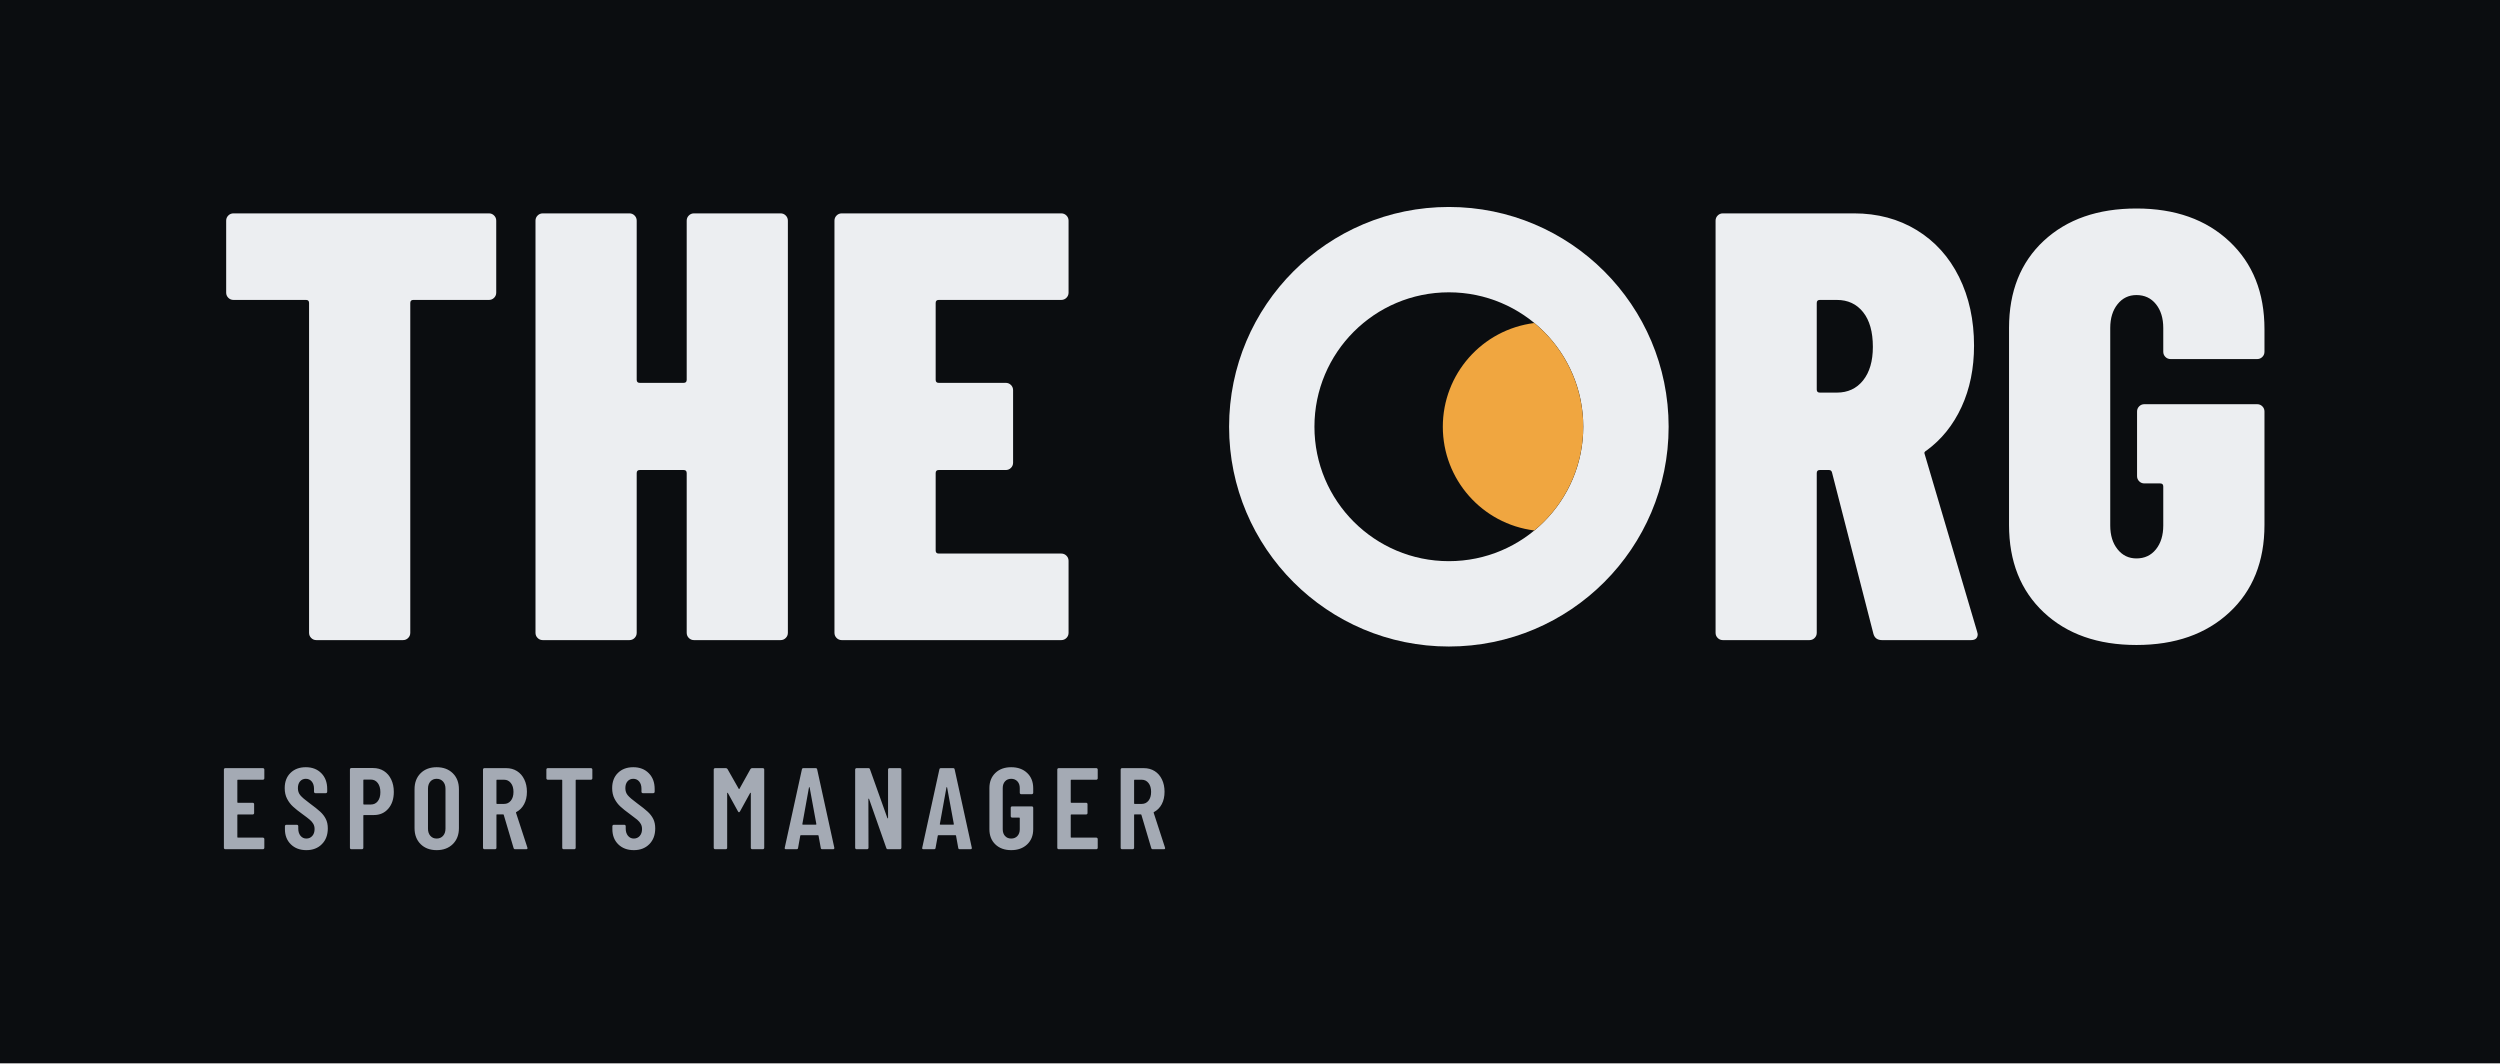
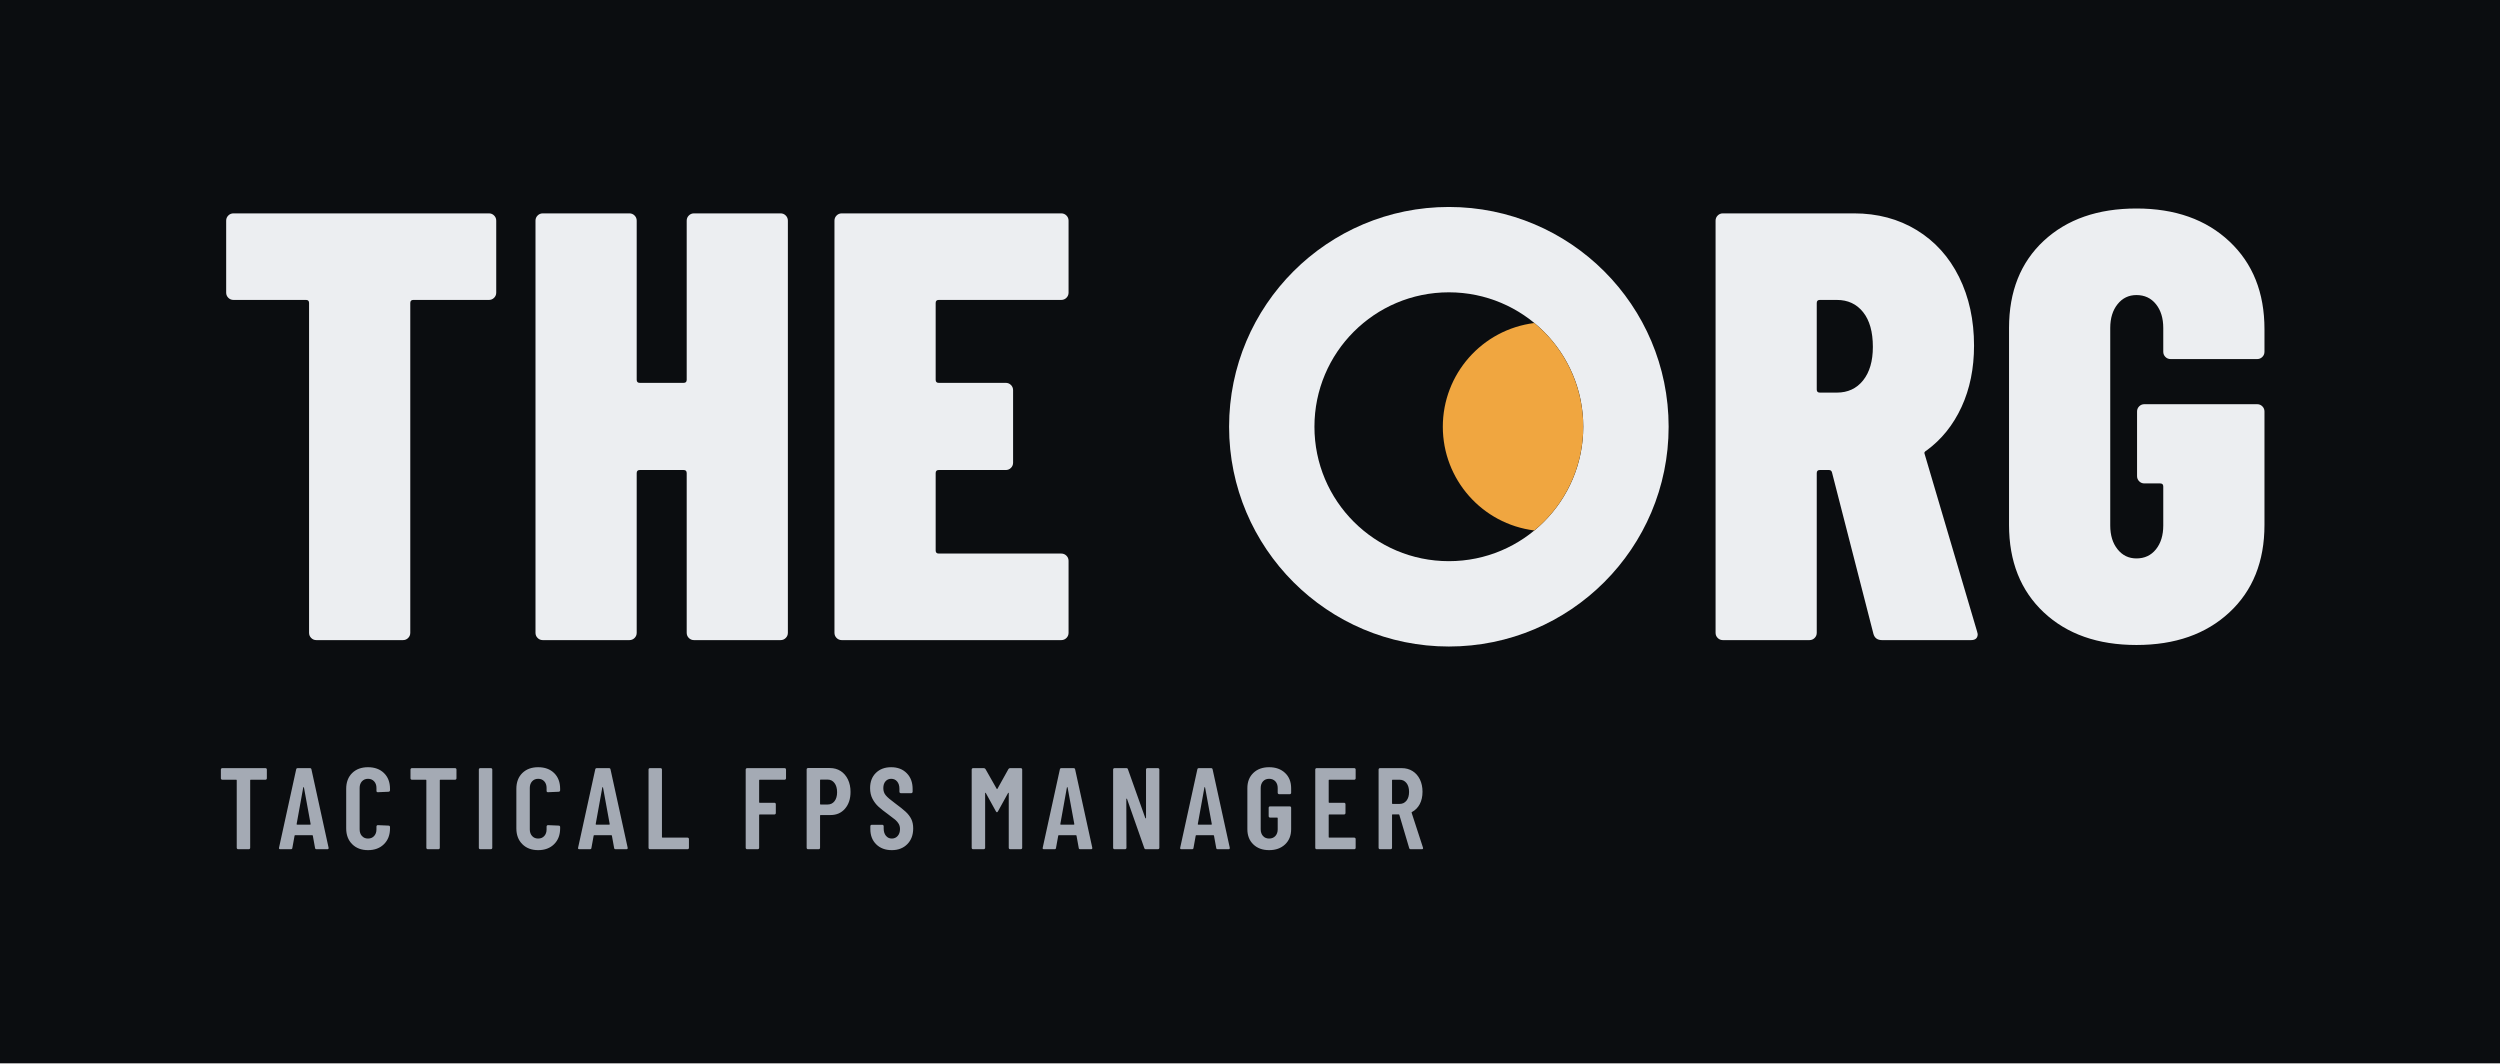
<svg xmlns="http://www.w3.org/2000/svg" viewBox="0 0 703 299" width="703" height="299">
  <defs />
  <clipPath id="q">
    <rect width="703" height="299" />
  </clipPath>
  <g clip-path="url(#q)">
    <rect width="703" height="299" fill="#0b0d10" />
    <path d="M139.54 62.06V82.29Q139.54 83.14 138.94 83.74Q138.34 84.34 137.49 84.34H116.23Q115.37 84.34 115.37 85.2V177.94Q115.37 178.8 114.77 179.4Q114.17 180 113.31 180H88.97Q88.11 180 87.51 179.4Q86.91 178.8 86.91 177.94V85.2Q86.91 84.34 86.06 84.34H65.66Q64.8 84.34 64.2 83.74Q63.6 83.14 63.6 82.29V62.06Q63.6 61.2 64.2 60.6Q64.8 60 65.66 60H137.49Q138.34 60 138.94 60.6Q139.54 61.2 139.54 62.06ZM195.15 60H219.5Q220.35 60 220.95 60.6Q221.55 61.2 221.55 62.06V177.94Q221.55 178.8 220.95 179.4Q220.35 180 219.5 180H195.15Q194.3 180 193.7 179.4Q193.1 178.8 193.1 177.94V133.03Q193.1 132.17 192.24 132.17H179.9Q179.04 132.17 179.04 133.03V177.94Q179.04 178.8 178.44 179.4Q177.84 180 176.98 180H152.64Q151.78 180 151.18 179.4Q150.58 178.8 150.58 177.94V62.06Q150.58 61.2 151.18 60.6Q151.78 60 152.64 60H176.98Q177.84 60 178.44 60.6Q179.04 61.2 179.04 62.06V106.8Q179.04 107.66 179.9 107.66H192.24Q193.1 107.66 193.1 106.8V62.06Q193.1 61.2 193.7 60.6Q194.3 60 195.15 60ZM298.42 84.34H263.97Q263.11 84.34 263.11 85.2V106.8Q263.11 107.66 263.97 107.66H282.82Q283.68 107.66 284.28 108.26Q284.88 108.86 284.88 109.71V130.11Q284.88 130.97 284.28 131.57Q283.68 132.17 282.82 132.17H263.97Q263.11 132.17 263.11 133.03V154.8Q263.11 155.66 263.97 155.66H298.42Q299.28 155.66 299.88 156.26Q300.48 156.86 300.48 157.71V177.94Q300.48 178.8 299.88 179.4Q299.28 180 298.42 180H236.71Q235.85 180 235.25 179.4Q234.65 178.8 234.65 177.94V62.06Q234.65 61.2 235.25 60.6Q235.85 60 236.71 60H298.42Q299.28 60 299.88 60.6Q300.48 61.2 300.48 62.06V82.29Q300.48 83.14 299.88 83.74Q299.28 84.34 298.42 84.34Z" fill="#eceef1" />
    <path d="M345.62 120.00A61.80 61.80 0 1 0 469.22 120.00A61.80 61.80 0 1 0 345.62 120.00ZM369.62 120.00A37.80 37.80 0 1 0 445.22 120.00A37.80 37.80 0 1 0 369.62 120.00Z" fill="#eceef1" fill-rule="evenodd" />
    <path d="M431.45 90.83A37.80 37.80 0 0 1 431.45 149.17A29.40 29.40 0 0 1 431.45 90.83Z" fill="#f0a640" />
    <path d="M526.82 178.29 515.16 132.86Q514.99 132.17 514.3 132.17H511.73Q510.87 132.17 510.87 133.03V177.94Q510.87 178.8 510.27 179.4Q509.67 180 508.82 180H484.47Q483.62 180 483.02 179.4Q482.42 178.8 482.42 177.94V62.06Q482.42 61.2 483.02 60.6Q483.62 60 484.47 60H521.33Q531.27 60 538.99 64.71Q546.7 69.43 550.9 77.91Q555.1 86.4 555.1 97.2Q555.1 106.8 551.59 114.43Q548.07 122.06 541.73 126.69Q541.39 126.86 541.22 127.11Q541.05 127.37 541.22 127.71L555.96 177.6L556.13 178.29Q556.13 180 554.25 180H529.22Q527.33 180 526.82 178.29ZM510.87 85.2V109.54Q510.87 110.4 511.73 110.4H516.53Q521.16 110.4 523.9 106.97Q526.65 103.54 526.65 97.54Q526.65 91.2 523.9 87.77Q521.16 84.34 516.53 84.34H511.73Q510.87 84.34 510.87 85.2ZM564.94 147.6V92.23Q564.94 76.8 574.71 67.71Q584.49 58.63 600.77 58.63Q617.06 58.63 626.91 67.89Q636.77 77.14 636.77 92.57V98.91Q636.77 99.77 636.17 100.37Q635.57 100.97 634.71 100.97H610.37Q609.51 100.97 608.91 100.37Q608.31 99.77 608.31 98.91V92.23Q608.31 88.11 606.26 85.54Q604.2 82.97 600.77 82.97Q597.51 82.97 595.46 85.54Q593.4 88.11 593.4 92.23V147.77Q593.4 151.89 595.46 154.46Q597.51 157.03 600.77 157.03Q604.2 157.03 606.26 154.46Q608.31 151.89 608.31 147.77V136.8Q608.31 135.94 607.46 135.94H603Q602.14 135.94 601.54 135.34Q600.94 134.74 600.94 133.89V115.71Q600.94 114.86 601.54 114.26Q602.14 113.66 603 113.66H634.71Q635.57 113.66 636.17 114.26Q636.77 114.86 636.77 115.71V147.6Q636.77 163.03 626.91 172.2Q617.06 181.37 600.77 181.37Q584.49 181.37 574.71 172.2Q564.94 163.03 564.94 147.6Z" fill="#eceef1" />
-     <path d="M73.94 219.26H66.9Q66.74 219.26 66.74 219.42V225.58Q66.74 225.74 66.9 225.74H71.07Q71.23 225.74 71.35 225.85Q71.46 225.97 71.46 226.13V228.64Q71.46 228.8 71.35 228.91Q71.23 229.03 71.07 229.03H66.9Q66.74 229.03 66.74 229.19V235.38Q66.74 235.54 66.9 235.54H73.94Q74.1 235.54 74.21 235.66Q74.33 235.77 74.33 235.93V238.41Q74.33 238.57 74.21 238.69Q74.1 238.8 73.94 238.8H63.35Q63.19 238.8 63.07 238.69Q62.96 238.57 62.96 238.41V216.39Q62.96 216.23 63.07 216.11Q63.19 216 63.35 216H73.94Q74.1 216 74.21 216.11Q74.33 216.23 74.33 216.39V218.87Q74.33 219.03 74.21 219.14Q74.1 219.26 73.94 219.26ZM80.12 233.17V232.32Q80.12 232.16 80.24 232.04Q80.35 231.93 80.51 231.93H83.48Q83.64 231.93 83.76 232.04Q83.87 232.16 83.87 232.32V232.97Q83.87 234.24 84.5 235.02Q85.14 235.8 86.15 235.8Q87.16 235.8 87.81 235.07Q88.46 234.34 88.46 233.13Q88.46 232.29 88.1 231.67Q87.75 231.05 87.09 230.49Q86.44 229.94 85.01 228.9Q83.38 227.73 82.39 226.81Q81.39 225.9 80.73 224.62Q80.06 223.33 80.06 221.63Q80.06 218.93 81.69 217.34Q83.32 215.74 85.99 215.74Q88.69 215.74 90.35 217.42Q92.01 219.09 92.01 221.86V222.64Q92.01 222.81 91.9 222.92Q91.78 223.04 91.62 223.04H88.69Q88.53 223.04 88.41 222.92Q88.3 222.81 88.3 222.64V221.8Q88.3 220.53 87.66 219.76Q87.03 219 85.99 219Q85.01 219 84.39 219.7Q83.77 220.4 83.77 221.63Q83.77 222.81 84.44 223.62Q85.11 224.44 87.06 225.87Q89.05 227.33 90.06 228.26Q91.07 229.19 91.62 230.3Q92.18 231.41 92.18 232.94Q92.18 235.71 90.51 237.38Q88.85 239.06 86.15 239.06Q83.45 239.06 81.79 237.43Q80.12 235.8 80.12 233.17ZM110.74 222.68Q110.74 225.61 109.19 227.4Q107.65 229.19 105.11 229.19H102.34Q102.17 229.19 102.17 229.35V238.41Q102.17 238.57 102.06 238.69Q101.95 238.8 101.78 238.8H98.79Q98.62 238.8 98.51 238.69Q98.4 238.57 98.4 238.41V216.36Q98.4 216.2 98.51 216.08Q98.62 215.97 98.79 215.97H104.91Q106.64 215.97 107.96 216.81Q109.28 217.66 110.01 219.19Q110.74 220.72 110.74 222.68ZM106.96 222.77Q106.96 221.15 106.23 220.19Q105.5 219.22 104.29 219.22H102.34Q102.17 219.22 102.17 219.39V226.06Q102.17 226.23 102.34 226.23H104.29Q105.5 226.23 106.23 225.3Q106.96 224.37 106.96 222.77ZM116.57 232.87V221.93Q116.57 219.13 118.28 217.43Q119.99 215.74 122.79 215.74Q125.59 215.74 127.32 217.43Q129.05 219.13 129.05 221.93V232.87Q129.05 235.67 127.32 237.37Q125.59 239.06 122.79 239.06Q119.99 239.06 118.28 237.37Q116.57 235.67 116.57 232.87ZM125.27 233.03V221.77Q125.27 220.53 124.58 219.76Q123.9 219 122.79 219Q121.69 219 121.02 219.76Q120.35 220.53 120.35 221.77V233.03Q120.35 234.27 121.02 235.04Q121.69 235.8 122.79 235.8Q123.9 235.8 124.58 235.04Q125.27 234.27 125.27 233.03ZM144.42 238.47 141.65 229.13Q141.59 229 141.49 229H139.76Q139.6 229 139.6 229.16V238.41Q139.6 238.57 139.49 238.69Q139.37 238.8 139.21 238.8H136.21Q136.05 238.8 135.94 238.69Q135.82 238.57 135.82 238.41V216.39Q135.82 216.23 135.94 216.11Q136.05 216 136.21 216H142.34Q144.06 216 145.38 216.83Q146.7 217.66 147.43 219.18Q148.17 220.69 148.17 222.64Q148.17 224.66 147.38 226.13Q146.6 227.6 145.2 228.34Q145.07 228.38 145.1 228.54L148.3 238.34Q148.33 238.41 148.33 238.51Q148.33 238.8 147.97 238.8H144.84Q144.52 238.8 144.42 238.47ZM139.6 219.42V225.9Q139.6 226.06 139.76 226.06H141.75Q142.92 226.06 143.65 225.15Q144.39 224.24 144.39 222.68Q144.39 221.11 143.65 220.19Q142.92 219.26 141.75 219.26H139.76Q139.6 219.26 139.6 219.42ZM166.57 216.39V218.87Q166.57 219.03 166.45 219.14Q166.34 219.26 166.18 219.26H162.04Q161.88 219.26 161.88 219.42V238.41Q161.88 238.57 161.76 238.69Q161.65 238.8 161.49 238.8H158.49Q158.33 238.8 158.21 238.69Q158.1 238.57 158.1 238.41V219.42Q158.1 219.26 157.94 219.26H154.03Q153.87 219.26 153.75 219.14Q153.64 219.03 153.64 218.87V216.39Q153.64 216.23 153.75 216.11Q153.87 216 154.03 216H166.18Q166.34 216 166.45 216.11Q166.57 216.23 166.57 216.39ZM172.2 233.17V232.32Q172.2 232.16 172.32 232.04Q172.43 231.93 172.59 231.93H175.56Q175.72 231.93 175.84 232.04Q175.95 232.16 175.95 232.32V232.97Q175.95 234.24 176.58 235.02Q177.22 235.8 178.23 235.8Q179.24 235.8 179.89 235.07Q180.54 234.34 180.54 233.13Q180.54 232.29 180.18 231.67Q179.83 231.05 179.17 230.49Q178.52 229.94 177.09 228.9Q175.46 227.73 174.47 226.81Q173.47 225.9 172.81 224.62Q172.14 223.33 172.14 221.63Q172.14 218.93 173.77 217.34Q175.4 215.74 178.07 215.74Q180.77 215.74 182.43 217.42Q184.09 219.09 184.09 221.86V222.64Q184.09 222.81 183.98 222.92Q183.86 223.04 183.7 223.04H180.77Q180.61 223.04 180.49 222.92Q180.38 222.81 180.38 222.64V221.8Q180.38 220.53 179.74 219.76Q179.11 219 178.07 219Q177.09 219 176.47 219.7Q175.85 220.4 175.85 221.63Q175.85 222.81 176.52 223.62Q177.19 224.44 179.14 225.87Q181.13 227.33 182.14 228.26Q183.15 229.19 183.7 230.3Q184.25 231.41 184.25 232.94Q184.25 235.71 182.59 237.38Q180.93 239.06 178.23 239.06Q175.53 239.06 173.86 237.43Q172.2 235.8 172.2 233.17ZM211.52 216H214.51Q214.68 216 214.79 216.11Q214.9 216.23 214.9 216.39V238.41Q214.9 238.57 214.79 238.69Q214.68 238.8 214.51 238.8H211.52Q211.35 238.8 211.24 238.69Q211.13 238.57 211.13 238.41V223.04Q211.13 222.91 211.06 222.91Q211 222.91 210.93 223L208.1 228.15Q207.93 228.41 207.8 228.41Q207.67 228.41 207.51 228.15L204.68 223Q204.61 222.91 204.55 222.91Q204.48 222.91 204.48 223.04V238.41Q204.48 238.57 204.37 238.69Q204.25 238.8 204.09 238.8H201.09Q200.93 238.8 200.82 238.69Q200.7 238.57 200.7 238.41V216.39Q200.7 216.23 200.82 216.11Q200.93 216 201.09 216H204.09Q204.42 216 204.58 216.26L207.74 221.83Q207.84 221.96 207.93 221.83L211.03 216.26Q211.19 216 211.52 216ZM230.8 238.44 230.18 235.02Q230.18 234.86 229.99 234.86H225.23Q225.03 234.86 225.03 235.02L224.42 238.44Q224.38 238.8 223.99 238.8H221.03Q220.57 238.8 220.67 238.38L225.49 216.36Q225.56 216 225.91 216H229.37Q229.72 216 229.79 216.36L234.61 238.38V238.51Q234.61 238.8 234.25 238.8H231.22Q230.83 238.8 230.8 238.44ZM225.78 231.89H229.4Q229.59 231.89 229.56 231.73L227.67 221.44Q227.64 221.34 227.57 221.34Q227.51 221.34 227.48 221.44L225.62 231.73Q225.59 231.89 225.78 231.89ZM250.11 216H253.08Q253.24 216 253.36 216.11Q253.47 216.23 253.47 216.39V238.41Q253.47 238.57 253.36 238.69Q253.24 238.8 253.08 238.8H249.66Q249.33 238.8 249.23 238.47L244.38 224.66Q244.35 224.57 244.27 224.58Q244.19 224.6 244.19 224.7L244.22 238.41Q244.22 238.57 244.1 238.69Q243.99 238.8 243.83 238.8H240.86Q240.7 238.8 240.59 238.69Q240.47 238.57 240.47 238.41V216.39Q240.47 216.23 240.59 216.11Q240.7 216 240.86 216H244.22Q244.54 216 244.64 216.33L249.53 230.04Q249.56 230.14 249.64 230.12Q249.72 230.1 249.72 230.01V216.39Q249.72 216.23 249.84 216.11Q249.95 216 250.11 216ZM269.46 238.44 268.84 235.02Q268.84 234.86 268.65 234.86H263.89Q263.7 234.86 263.7 235.02L263.08 238.44Q263.05 238.8 262.65 238.8H259.69Q259.23 238.8 259.33 238.38L264.15 216.36Q264.22 216 264.58 216H268.03Q268.39 216 268.45 216.36L273.27 238.38V238.51Q273.27 238.8 272.91 238.8H269.89Q269.49 238.8 269.46 238.44ZM264.45 231.89H268.06Q268.26 231.89 268.22 231.73L266.33 221.44Q266.3 221.34 266.24 221.34Q266.17 221.34 266.14 221.44L264.28 231.73Q264.25 231.89 264.45 231.89ZM278.22 233.17V221.63Q278.22 218.96 279.9 217.35Q281.58 215.74 284.35 215.74Q287.12 215.74 288.83 217.35Q290.54 218.96 290.54 221.67V222.94Q290.54 223.1 290.42 223.21Q290.31 223.33 290.14 223.33H287.15Q286.99 223.33 286.87 223.21Q286.76 223.1 286.76 222.94V221.6Q286.76 220.43 286.09 219.71Q285.42 219 284.35 219Q283.27 219 282.62 219.71Q281.97 220.43 281.97 221.6V233.2Q281.97 234.37 282.62 235.09Q283.27 235.8 284.35 235.8Q285.42 235.8 286.09 235.09Q286.76 234.37 286.76 233.2V230.07Q286.76 229.91 286.59 229.91H284.61Q284.44 229.91 284.33 229.79Q284.22 229.68 284.22 229.52V227.14Q284.22 226.98 284.33 226.86Q284.44 226.75 284.61 226.75H290.14Q290.31 226.75 290.42 226.86Q290.54 226.98 290.54 227.14V233.17Q290.54 235.84 288.83 237.45Q287.12 239.06 284.35 239.06Q281.58 239.06 279.9 237.45Q278.22 235.84 278.22 233.17ZM308.29 219.26H301.25Q301.09 219.26 301.09 219.42V225.58Q301.09 225.74 301.25 225.74H305.42Q305.58 225.74 305.7 225.85Q305.81 225.97 305.81 226.13V228.64Q305.81 228.8 305.7 228.91Q305.58 229.03 305.42 229.03H301.25Q301.09 229.03 301.09 229.19V235.38Q301.09 235.54 301.25 235.54H308.29Q308.45 235.54 308.56 235.66Q308.68 235.77 308.68 235.93V238.41Q308.68 238.57 308.56 238.69Q308.45 238.8 308.29 238.8H297.7Q297.54 238.8 297.42 238.69Q297.31 238.57 297.31 238.41V216.39Q297.31 216.23 297.42 216.11Q297.54 216 297.7 216H308.29Q308.45 216 308.56 216.11Q308.68 216.23 308.68 216.39V218.87Q308.68 219.03 308.56 219.14Q308.45 219.26 308.29 219.26ZM323.73 238.47 320.96 229.13Q320.89 229 320.79 229H319.07Q318.91 229 318.91 229.16V238.41Q318.91 238.57 318.79 238.69Q318.68 238.8 318.51 238.8H315.52Q315.35 238.8 315.24 238.69Q315.13 238.57 315.13 238.41V216.39Q315.13 216.23 315.24 216.11Q315.35 216 315.52 216H321.64Q323.37 216 324.69 216.83Q326.01 217.66 326.74 219.18Q327.47 220.69 327.47 222.64Q327.47 224.66 326.69 226.13Q325.91 227.6 324.51 228.34Q324.38 228.38 324.41 228.54L327.6 238.34Q327.63 238.41 327.63 238.51Q327.63 238.8 327.28 238.8H324.15Q323.82 238.8 323.73 238.47ZM318.91 219.42V225.9Q318.91 226.06 319.07 226.06H321.05Q322.23 226.06 322.96 225.15Q323.69 224.24 323.69 222.68Q323.69 221.11 322.96 220.19Q322.23 219.26 321.05 219.26H319.07Q318.91 219.26 318.91 219.42Z" fill="#a4aab4" />
+     <path d="M75.04 216.39V218.87Q75.04 219.03 74.93 219.14Q74.81 219.26 74.65 219.26H70.52Q70.35 219.26 70.35 219.42V238.41Q70.35 238.57 70.24 238.69Q70.12 238.8 69.96 238.8H66.97Q66.8 238.8 66.69 238.69Q66.57 238.57 66.57 238.41V219.42Q66.57 219.26 66.41 219.26H62.5Q62.34 219.26 62.23 219.14Q62.11 219.03 62.11 218.87V216.39Q62.11 216.23 62.23 216.11Q62.34 216 62.5 216H74.65Q74.81 216 74.93 216.11Q75.04 216.23 75.04 216.39ZM88.59 238.44 87.97 235.02Q87.97 234.86 87.78 234.86H83.02Q82.83 234.86 82.83 235.02L82.21 238.44Q82.18 238.8 81.79 238.8H78.82Q78.37 238.8 78.46 238.38L83.28 216.36Q83.35 216 83.71 216H87.16Q87.52 216 87.58 216.36L92.4 238.38V238.51Q92.4 238.8 92.05 238.8H89.02Q88.63 238.8 88.59 238.44ZM83.58 231.89H87.19Q87.39 231.89 87.35 231.73L85.47 221.44Q85.43 221.34 85.37 221.34Q85.3 221.34 85.27 221.44L83.41 231.73Q83.38 231.89 83.58 231.89ZM97.35 232.94V221.83Q97.35 219.03 99.03 217.38Q100.71 215.74 103.48 215.74Q106.28 215.74 107.97 217.38Q109.67 219.03 109.67 221.83V222.22Q109.67 222.38 109.55 222.51Q109.44 222.64 109.28 222.64L106.25 222.77Q105.86 222.77 105.86 222.38V221.57Q105.86 220.43 105.2 219.71Q104.55 219 103.48 219Q102.44 219 101.78 219.71Q101.13 220.43 101.13 221.57V233.23Q101.13 234.37 101.78 235.09Q102.44 235.8 103.48 235.8Q104.55 235.8 105.2 235.09Q105.86 234.37 105.86 233.23V232.42Q105.86 232.25 105.97 232.14Q106.08 232.03 106.25 232.03L109.28 232.16Q109.44 232.16 109.55 232.27Q109.67 232.38 109.67 232.55V232.94Q109.67 235.71 107.97 237.38Q106.28 239.06 103.48 239.06Q100.71 239.06 99.03 237.38Q97.35 235.71 97.35 232.94ZM128.36 216.39V218.87Q128.36 219.03 128.25 219.14Q128.13 219.26 127.97 219.26H123.83Q123.67 219.26 123.67 219.42V238.41Q123.67 238.57 123.56 238.69Q123.44 238.8 123.28 238.8H120.28Q120.12 238.8 120.01 238.69Q119.89 238.57 119.89 238.41V219.42Q119.89 219.26 119.73 219.26H115.82Q115.66 219.26 115.55 219.14Q115.43 219.03 115.43 218.87V216.39Q115.43 216.23 115.55 216.11Q115.66 216 115.82 216H127.97Q128.13 216 128.25 216.11Q128.36 216.23 128.36 216.39ZM134.65 238.41V216.39Q134.65 216.23 134.76 216.11Q134.88 216 135.04 216H138.04Q138.2 216 138.31 216.11Q138.43 216.23 138.43 216.39V238.41Q138.43 238.57 138.31 238.69Q138.2 238.8 138.04 238.8H135.04Q134.88 238.8 134.76 238.69Q134.65 238.57 134.65 238.41ZM145.2 232.94V221.83Q145.2 219.03 146.88 217.38Q148.56 215.74 151.33 215.74Q154.13 215.74 155.82 217.38Q157.51 219.03 157.51 221.83V222.22Q157.51 222.38 157.4 222.51Q157.29 222.64 157.12 222.64L154.09 222.77Q153.7 222.77 153.7 222.38V221.57Q153.7 220.43 153.05 219.71Q152.4 219 151.33 219Q150.28 219 149.63 219.71Q148.98 220.43 148.98 221.57V233.23Q148.98 234.37 149.63 235.09Q150.28 235.8 151.33 235.8Q152.4 235.8 153.05 235.09Q153.7 234.37 153.7 233.23V232.42Q153.7 232.25 153.82 232.14Q153.93 232.03 154.09 232.03L157.12 232.16Q157.29 232.16 157.4 232.27Q157.51 232.38 157.51 232.55V232.94Q157.51 235.71 155.82 237.38Q154.13 239.06 151.33 239.06Q148.56 239.06 146.88 237.38Q145.2 235.71 145.2 232.94ZM172.69 238.44 172.07 235.02Q172.07 234.86 171.88 234.86H167.12Q166.93 234.86 166.93 235.02L166.31 238.44Q166.28 238.8 165.88 238.8H162.92Q162.46 238.8 162.56 238.38L167.38 216.36Q167.45 216 167.81 216H171.26Q171.62 216 171.68 216.36L176.5 238.38V238.51Q176.5 238.8 176.14 238.8H173.12Q172.72 238.8 172.69 238.44ZM167.68 231.89H171.29Q171.49 231.89 171.45 231.73L169.57 221.44Q169.53 221.34 169.47 221.34Q169.4 221.34 169.37 221.44L167.51 231.73Q167.48 231.89 167.68 231.89ZM182.37 238.41V216.39Q182.37 216.23 182.48 216.11Q182.59 216 182.76 216H185.75Q185.92 216 186.03 216.11Q186.14 216.23 186.14 216.39V235.38Q186.14 235.54 186.31 235.54H193.34Q193.51 235.54 193.62 235.66Q193.73 235.77 193.73 235.93V238.41Q193.73 238.57 193.62 238.69Q193.51 238.8 193.34 238.8H182.76Q182.59 238.8 182.48 238.69Q182.37 238.57 182.37 238.41ZM220.64 219.26H213.63Q213.47 219.26 213.47 219.42V225.58Q213.47 225.74 213.63 225.74H217.77Q217.93 225.74 218.05 225.85Q218.16 225.97 218.16 226.13V228.64Q218.16 228.8 218.05 228.91Q217.93 229.03 217.77 229.03H213.63Q213.47 229.03 213.47 229.19V238.41Q213.47 238.57 213.36 238.69Q213.24 238.8 213.08 238.8H210.08Q209.92 238.8 209.81 238.69Q209.69 238.57 209.69 238.41V216.39Q209.69 216.23 209.81 216.11Q209.92 216 210.08 216H220.64Q220.8 216 220.91 216.11Q221.03 216.23 221.03 216.39V218.87Q221.03 219.03 220.91 219.14Q220.8 219.26 220.64 219.26ZM239.17 222.68Q239.17 225.61 237.62 227.4Q236.08 229.19 233.54 229.19H230.77Q230.6 229.19 230.6 229.35V238.41Q230.6 238.57 230.49 238.69Q230.38 238.8 230.21 238.8H227.22Q227.05 238.8 226.94 238.69Q226.83 238.57 226.83 238.41V216.36Q226.83 216.2 226.94 216.08Q227.05 215.97 227.22 215.97H233.34Q235.07 215.97 236.39 216.81Q237.7 217.66 238.44 219.19Q239.17 220.72 239.17 222.68ZM235.39 222.77Q235.39 221.15 234.66 220.19Q233.93 219.22 232.72 219.22H230.77Q230.6 219.22 230.6 219.39V226.06Q230.6 226.23 230.77 226.23H232.72Q233.93 226.23 234.66 225.3Q235.39 224.37 235.39 222.77ZM244.74 233.17V232.32Q244.74 232.16 244.85 232.04Q244.97 231.93 245.13 231.93H248.09Q248.26 231.93 248.37 232.04Q248.49 232.16 248.49 232.32V232.97Q248.49 234.24 249.12 235.02Q249.76 235.8 250.77 235.8Q251.78 235.8 252.43 235.07Q253.08 234.34 253.08 233.13Q253.08 232.29 252.72 231.67Q252.36 231.05 251.71 230.49Q251.06 229.94 249.63 228.9Q248 227.73 247 226.81Q246.01 225.9 245.34 224.62Q244.67 223.33 244.67 221.63Q244.67 218.93 246.3 217.34Q247.93 215.74 250.6 215.74Q253.31 215.74 254.97 217.42Q256.63 219.09 256.63 221.86V222.64Q256.63 222.81 256.51 222.92Q256.4 223.04 256.24 223.04H253.31Q253.14 223.04 253.03 222.92Q252.92 222.81 252.92 222.64V221.8Q252.92 220.53 252.28 219.76Q251.65 219 250.6 219Q249.63 219 249.01 219.7Q248.39 220.4 248.39 221.63Q248.39 222.81 249.06 223.62Q249.72 224.44 251.68 225.87Q253.66 227.33 254.67 228.26Q255.68 229.19 256.24 230.3Q256.79 231.41 256.79 232.94Q256.79 235.71 255.13 237.38Q253.47 239.06 250.77 239.06Q248.06 239.06 246.4 237.43Q244.74 235.8 244.74 233.17ZM284.05 216H287.05Q287.21 216 287.33 216.11Q287.44 216.23 287.44 216.39V238.41Q287.44 238.57 287.33 238.69Q287.21 238.8 287.05 238.8H284.05Q283.89 238.8 283.78 238.69Q283.66 238.57 283.66 238.41V223.04Q283.66 222.91 283.6 222.91Q283.53 222.91 283.47 223L280.63 228.15Q280.47 228.41 280.34 228.41Q280.21 228.41 280.05 228.15L277.21 223Q277.15 222.91 277.08 222.91Q277.02 222.91 277.02 223.04V238.41Q277.02 238.57 276.9 238.69Q276.79 238.8 276.63 238.8H273.63Q273.47 238.8 273.35 238.69Q273.24 238.57 273.24 238.41V216.39Q273.24 216.23 273.35 216.11Q273.47 216 273.63 216H276.63Q276.95 216 277.12 216.26L280.28 221.83Q280.37 221.96 280.47 221.83L283.57 216.26Q283.73 216 284.05 216ZM303.34 238.44 302.72 235.02Q302.72 234.86 302.52 234.86H297.77Q297.57 234.86 297.57 235.02L296.95 238.44Q296.92 238.8 296.53 238.8H293.56Q293.11 238.8 293.21 238.38L298.03 216.36Q298.09 216 298.45 216H301.9Q302.26 216 302.33 216.36L307.15 238.38V238.51Q307.15 238.8 306.79 238.8H303.76Q303.37 238.8 303.34 238.44ZM298.32 231.89H301.94Q302.13 231.89 302.1 231.73L300.21 221.44Q300.18 221.34 300.11 221.34Q300.05 221.34 300.01 221.44L298.16 231.73Q298.12 231.89 298.32 231.89ZM322.65 216H325.61Q325.78 216 325.89 216.11Q326.01 216.23 326.01 216.39V238.41Q326.01 238.57 325.89 238.69Q325.78 238.8 325.61 238.8H322.19Q321.87 238.8 321.77 238.47L316.92 224.66Q316.89 224.57 316.8 224.58Q316.72 224.6 316.72 224.7L316.76 238.41Q316.76 238.57 316.64 238.69Q316.53 238.8 316.36 238.8H313.4Q313.24 238.8 313.12 238.69Q313.01 238.57 313.01 238.41V216.39Q313.01 216.23 313.12 216.11Q313.24 216 313.4 216H316.76Q317.08 216 317.18 216.33L322.06 230.04Q322.1 230.14 322.18 230.12Q322.26 230.1 322.26 230.01V216.39Q322.26 216.23 322.37 216.11Q322.49 216 322.65 216ZM342 238.44 341.38 235.02Q341.38 234.86 341.18 234.86H336.43Q336.23 234.86 336.23 235.02L335.61 238.44Q335.58 238.8 335.19 238.8H332.23Q331.77 238.8 331.87 238.38L336.69 216.36Q336.75 216 337.11 216H340.57Q340.92 216 340.99 216.36L345.81 238.38V238.51Q345.81 238.8 345.45 238.8H342.42Q342.03 238.8 342 238.44ZM336.98 231.89H340.6Q340.79 231.89 340.76 231.73L338.87 221.44Q338.84 221.34 338.77 221.34Q338.71 221.34 338.68 221.44L336.82 231.73Q336.79 231.89 336.98 231.89ZM350.76 233.17V221.63Q350.76 218.96 352.44 217.35Q354.11 215.74 356.88 215.74Q359.65 215.74 361.36 217.35Q363.07 218.96 363.07 221.67V222.94Q363.07 223.1 362.96 223.21Q362.84 223.33 362.68 223.33H359.68Q359.52 223.33 359.41 223.21Q359.29 223.1 359.29 222.94V221.6Q359.29 220.43 358.63 219.71Q357.96 219 356.88 219Q355.81 219 355.16 219.71Q354.51 220.43 354.51 221.6V233.2Q354.51 234.37 355.16 235.09Q355.81 235.8 356.88 235.8Q357.96 235.8 358.63 235.09Q359.29 234.37 359.29 233.2V230.07Q359.29 229.91 359.13 229.91H357.14Q356.98 229.91 356.87 229.79Q356.75 229.68 356.75 229.52V227.14Q356.75 226.98 356.87 226.86Q356.98 226.75 357.14 226.75H362.68Q362.84 226.75 362.96 226.86Q363.07 226.98 363.07 227.14V233.17Q363.07 235.84 361.36 237.45Q359.65 239.06 356.88 239.06Q354.11 239.06 352.44 237.45Q350.76 235.84 350.76 233.17ZM380.82 219.26H373.79Q373.63 219.26 373.63 219.42V225.58Q373.63 225.74 373.79 225.74H377.96Q378.12 225.74 378.23 225.85Q378.35 225.97 378.35 226.13V228.64Q378.35 228.8 378.23 228.91Q378.12 229.03 377.96 229.03H373.79Q373.63 229.03 373.63 229.19V235.38Q373.63 235.54 373.79 235.54H380.82Q380.99 235.54 381.1 235.66Q381.21 235.77 381.21 235.93V238.41Q381.21 238.57 381.1 238.69Q380.99 238.8 380.82 238.8H370.24Q370.07 238.8 369.96 238.69Q369.85 238.57 369.85 238.41V216.39Q369.85 216.23 369.96 216.11Q370.07 216 370.24 216H380.82Q380.99 216 381.1 216.11Q381.21 216.23 381.21 216.39V218.87Q381.21 219.03 381.1 219.14Q380.99 219.26 380.82 219.26ZM396.26 238.47 393.49 229.13Q393.43 229 393.33 229H391.6Q391.44 229 391.44 229.16V238.41Q391.44 238.57 391.33 238.69Q391.21 238.8 391.05 238.8H388.05Q387.89 238.8 387.78 238.69Q387.66 238.57 387.66 238.41V216.39Q387.66 216.23 387.78 216.11Q387.89 216 388.05 216H394.18Q395.9 216 397.22 216.83Q398.54 217.66 399.28 219.18Q400.01 220.69 400.01 222.64Q400.01 224.66 399.23 226.13Q398.44 227.6 397.04 228.34Q396.91 228.38 396.95 228.54L400.14 238.34Q400.17 238.41 400.17 238.51Q400.17 238.8 399.81 238.8H396.69Q396.36 238.8 396.26 238.47ZM391.44 219.42V225.9Q391.44 226.06 391.6 226.06H393.59Q394.76 226.06 395.5 225.15Q396.23 224.24 396.23 222.68Q396.23 221.11 395.5 220.19Q394.76 219.26 393.59 219.26H391.6Q391.44 219.26 391.44 219.42Z" fill="#a4aab4" />
  </g>
</svg>
